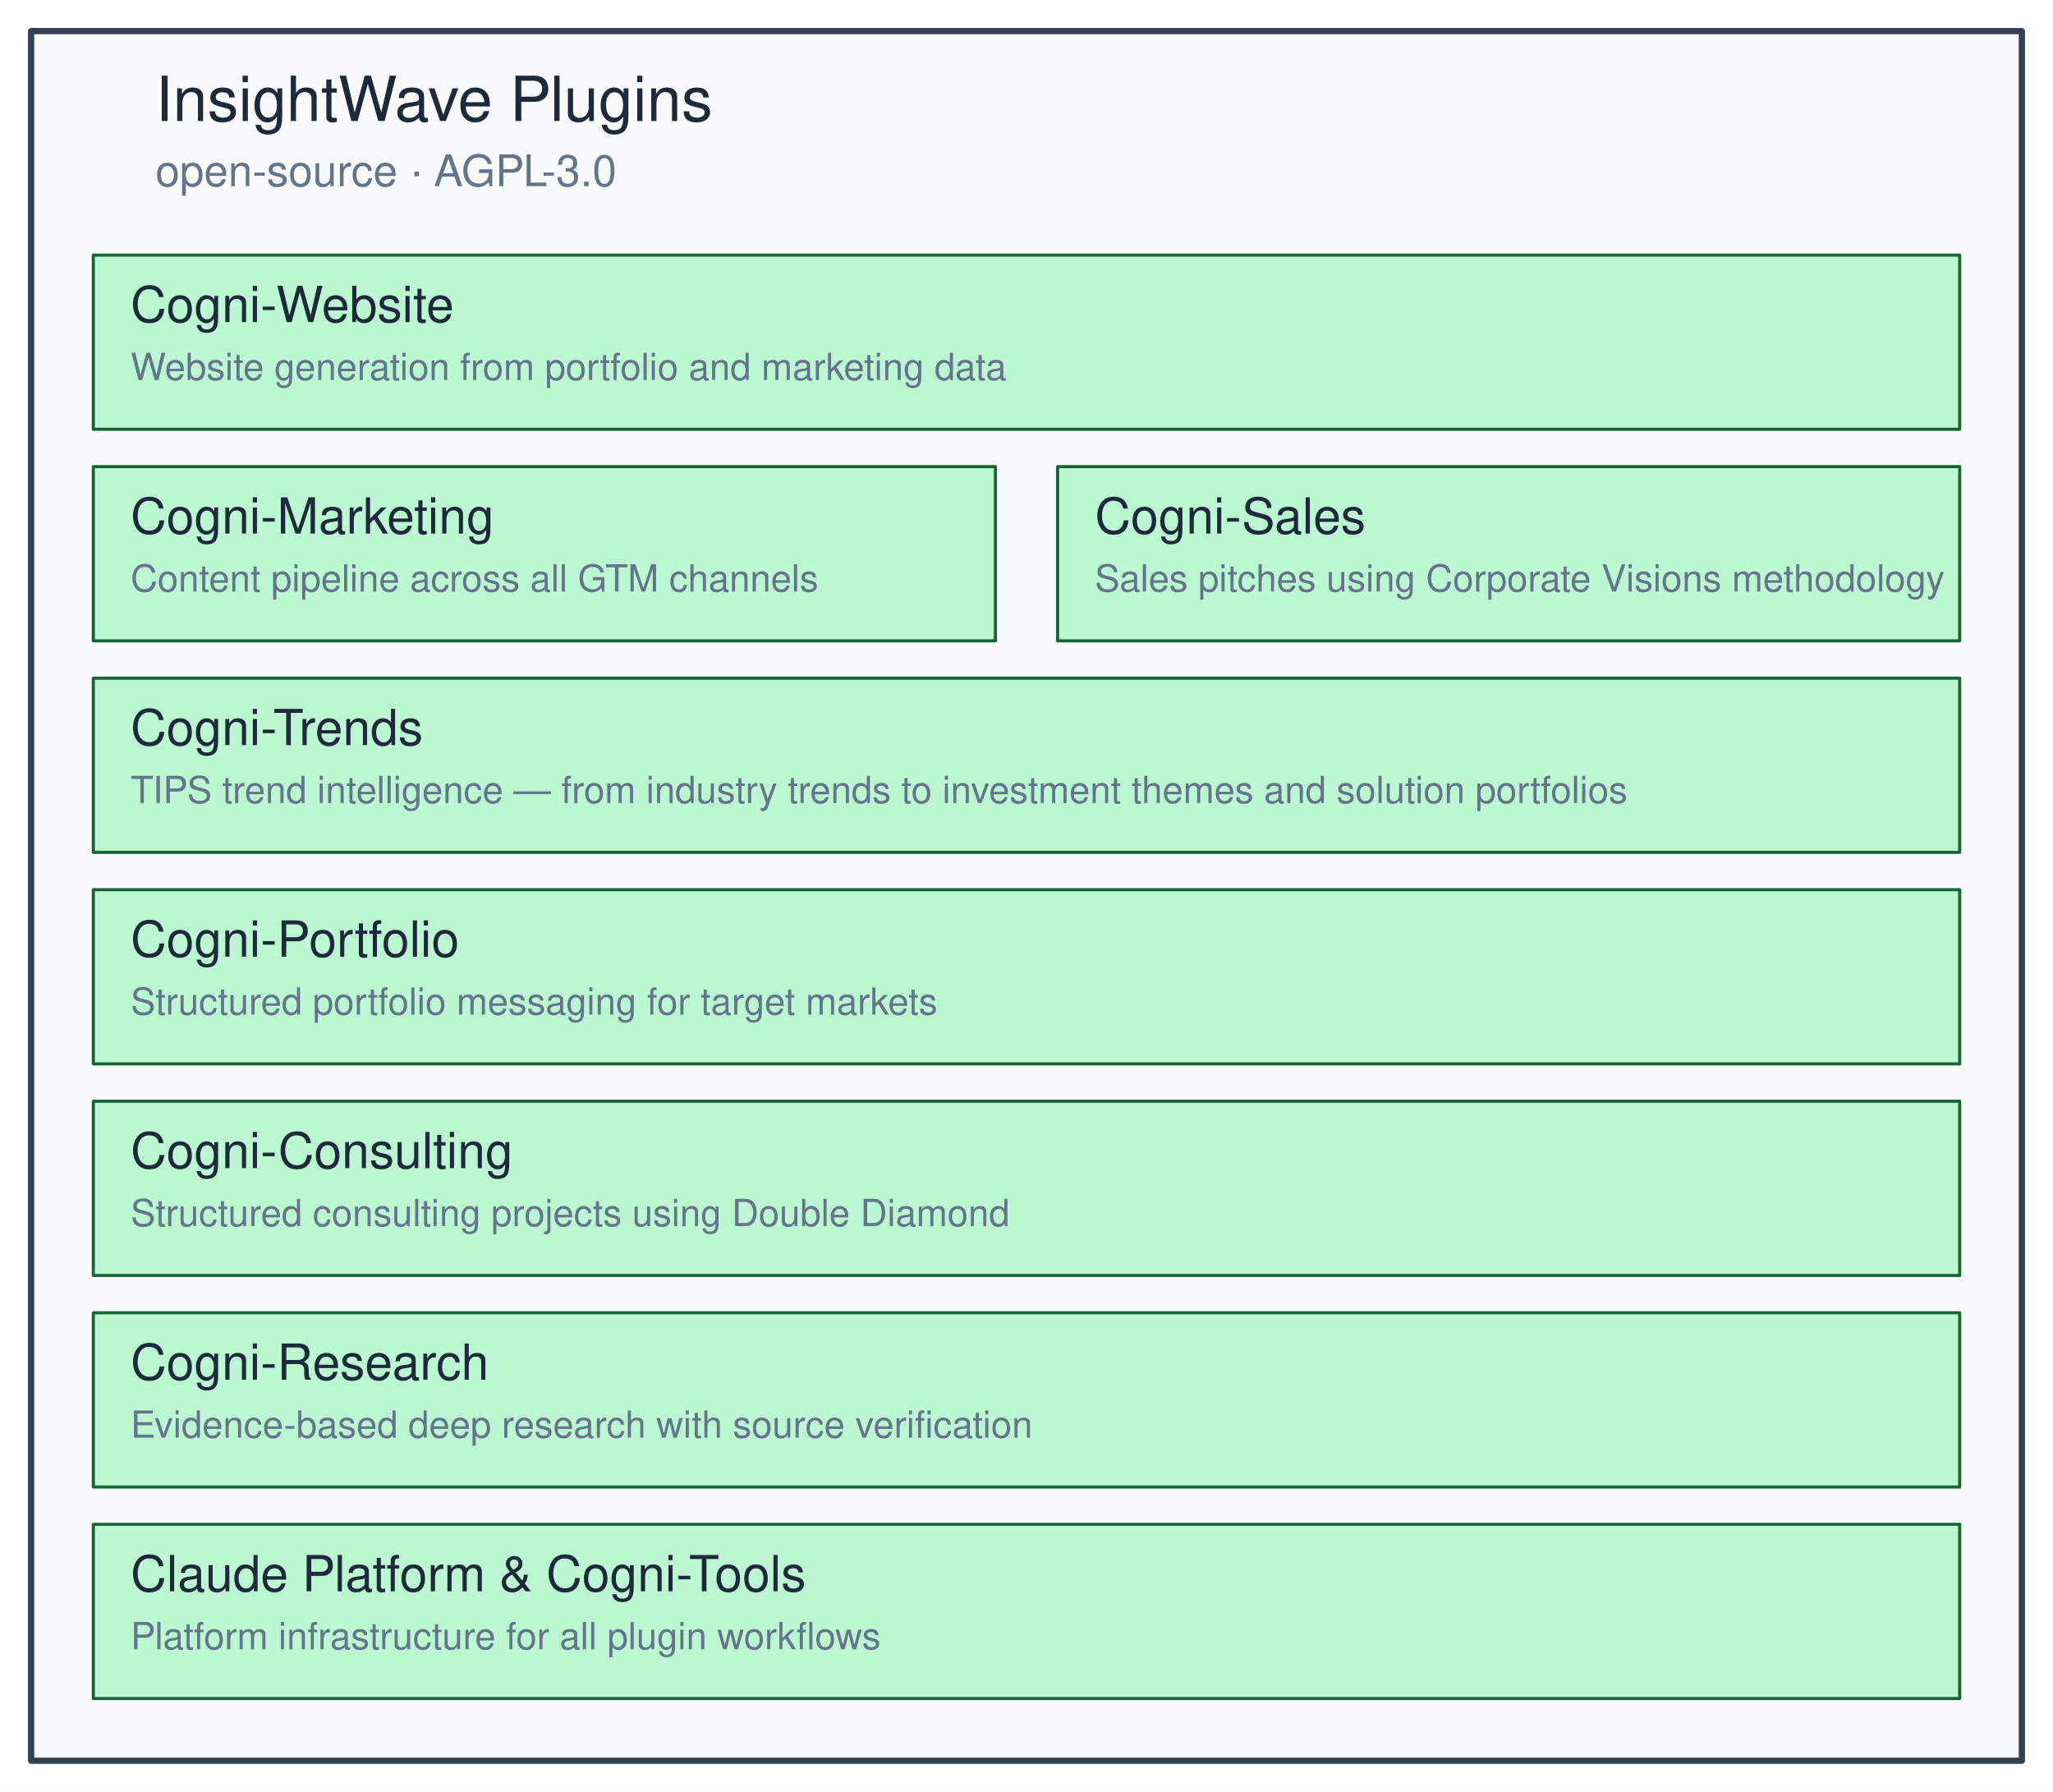
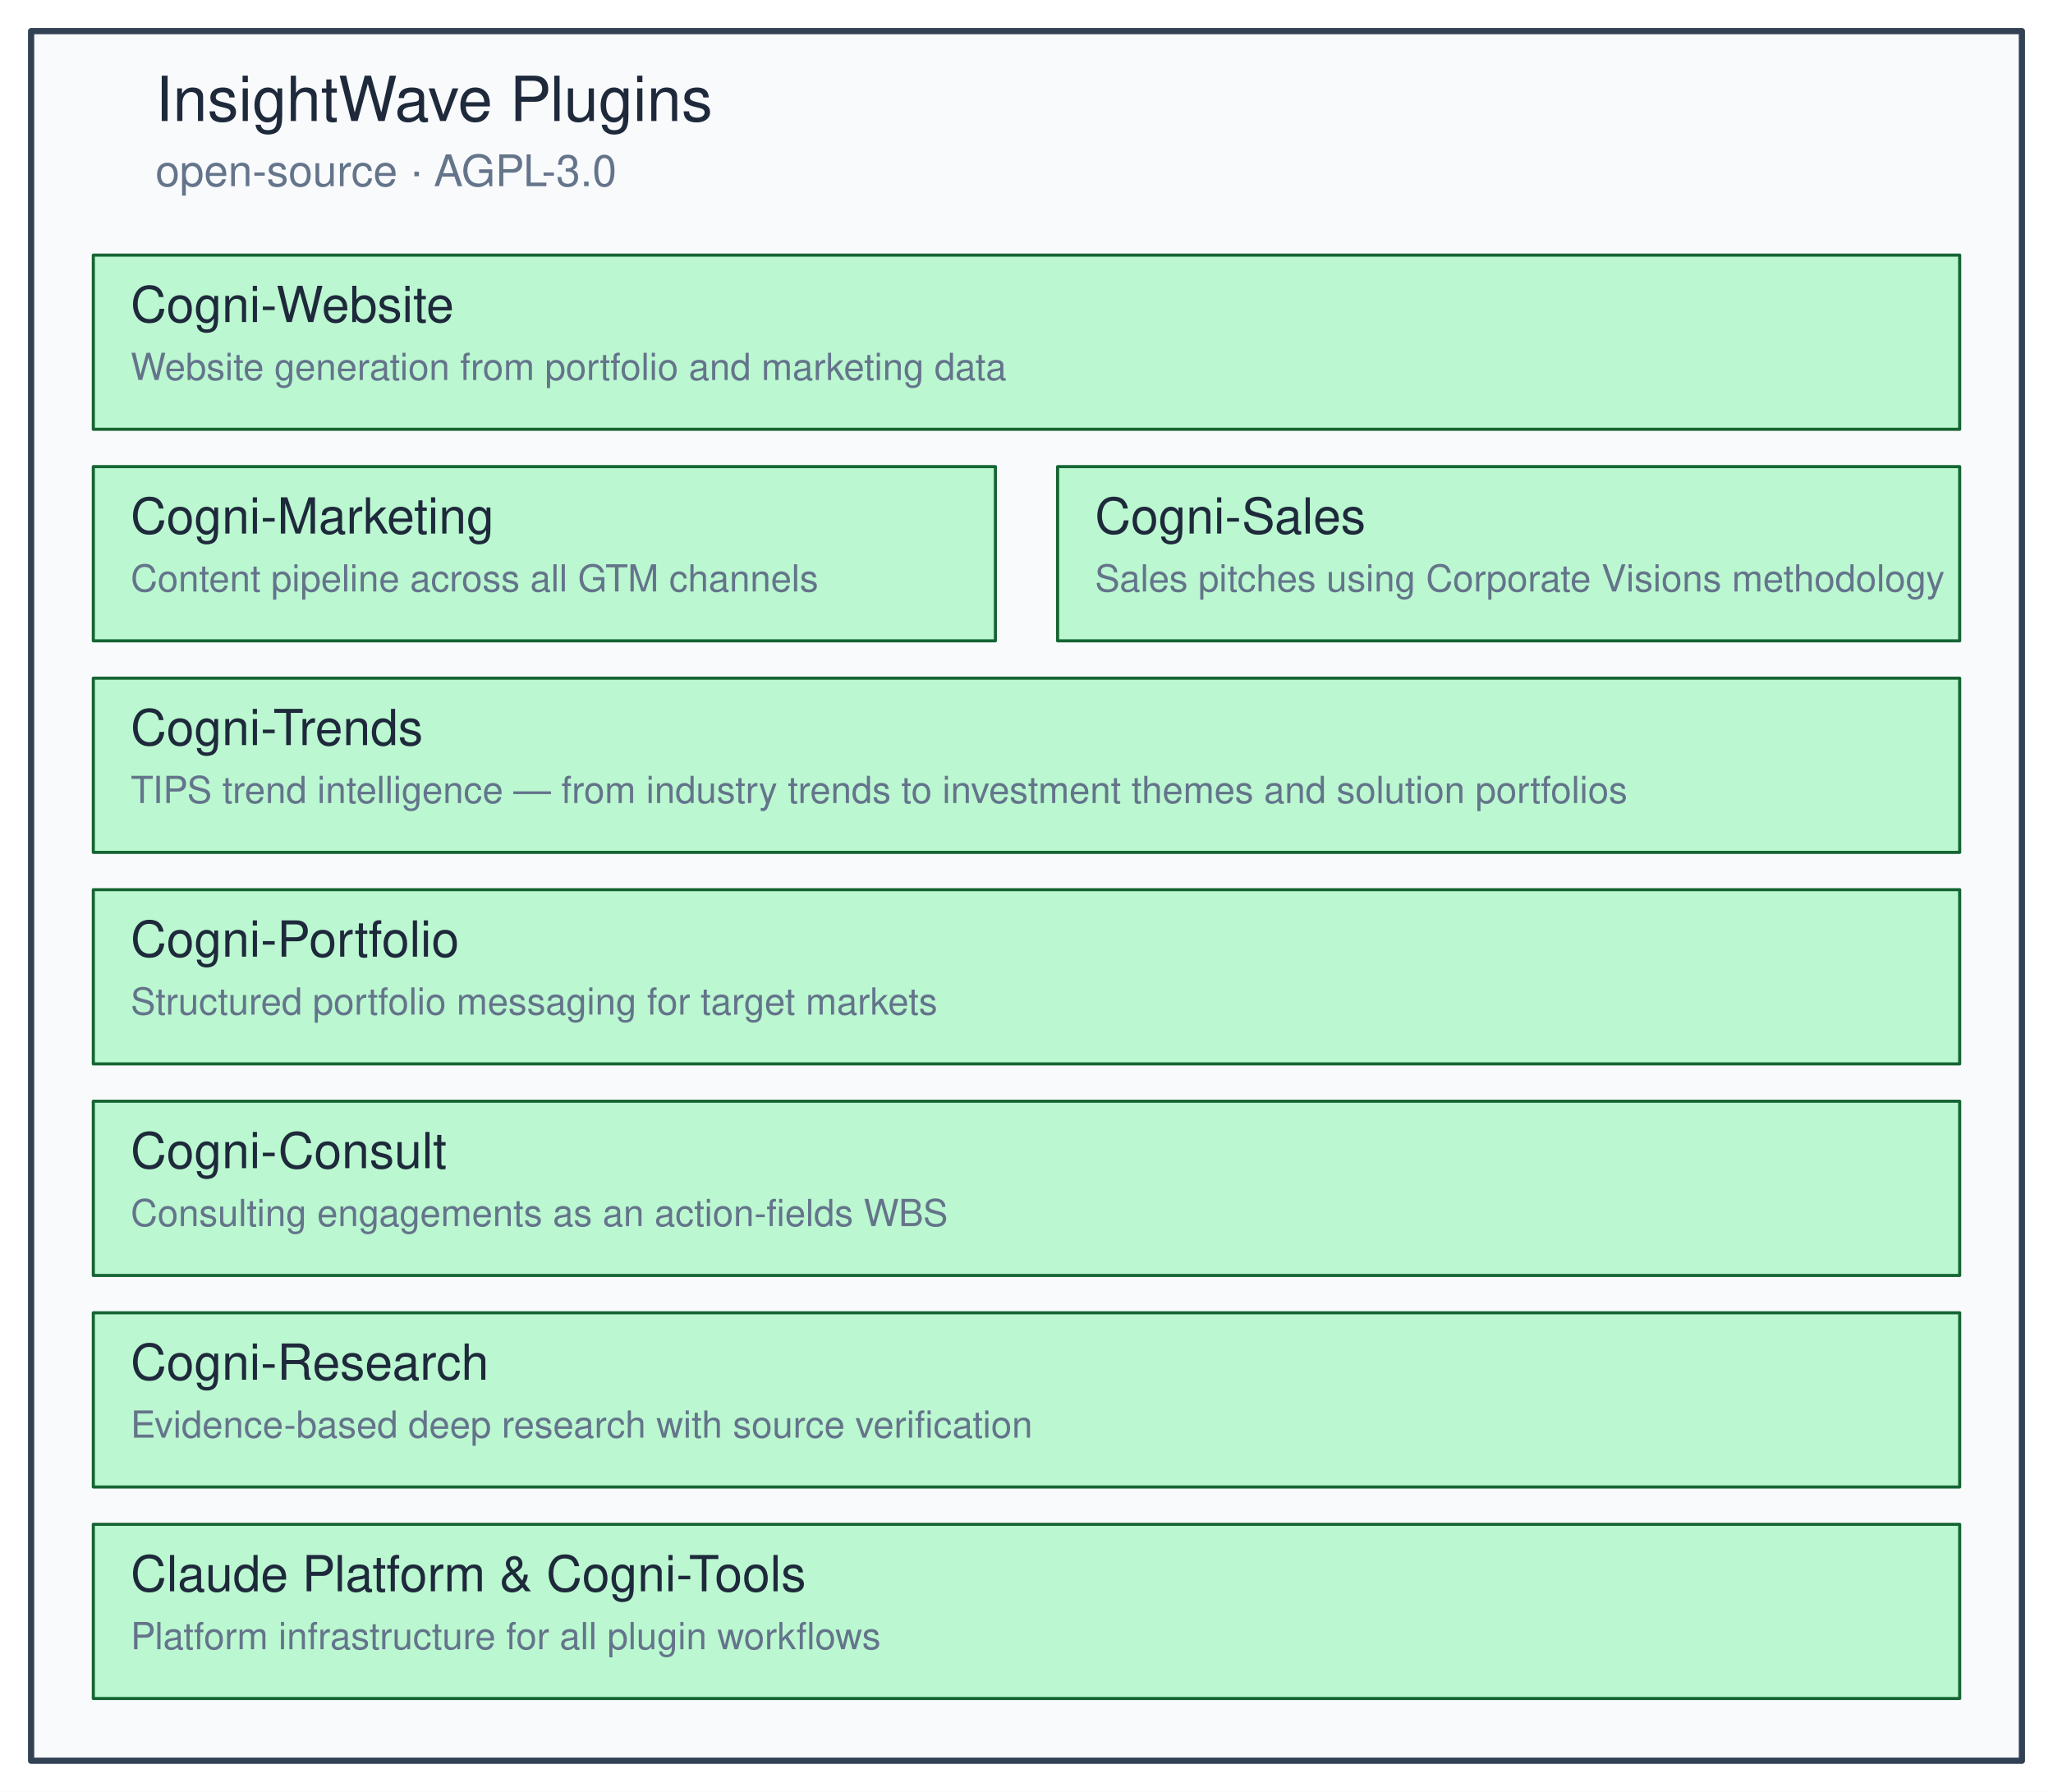
<svg xmlns="http://www.w3.org/2000/svg" version="1.1" viewBox="0 0 660 576" width="1320" height="1152">
  <defs>
    <style class="style-fonts">
      </style>
  </defs>
  <rect x="0" y="0" width="660" height="576" fill="#ffffff" />
  <g stroke-linecap="round" transform="translate(10 10) rotate(0 320 278)">
    <path d="M0 0 L640 0 L640 556 L0 556" stroke="none" stroke-width="0" fill="#f8fafc" />
    <path d="M0 0 C179.33 0, 358.66 0, 640 0 M0 0 C225.58 0, 451.16 0, 640 0 M640 0 C640 206.53, 640 413.06, 640 556 M640 0 C640 219, 640 438, 640 556 M640 556 C410.03 556, 180.07 556, 0 556 M640 556 C446.58 556, 253.16 556, 0 556 M0 556 C0 340.94, 0 125.89, 0 0 M0 556 C0 397.12, 0 238.23, 0 0" stroke="#334155" stroke-width="2" fill="none" />
  </g>
  <g transform="translate(50 22) rotate(0 90.23438 11.5)">
    <text x="0" y="16.9" font-family="Helvetica, Segoe UI Emoji" font-size="20px" fill="#1e293b" text-anchor="start" style="white-space: pre;" direction="ltr" dominant-baseline="alphabetic">InsightWave Plugins</text>
  </g>
  <g transform="translate(50 48) rotate(0 75.48584 8.05)">
    <text x="0" y="11.83" font-family="Helvetica, Segoe UI Emoji" font-size="14px" fill="#64748b" text-anchor="start" style="white-space: pre;" direction="ltr" dominant-baseline="alphabetic">open-source · AGPL-3.0</text>
  </g>
  <g stroke-linecap="round" transform="translate(30 82) rotate(0 300 28)">
    <path d="M0 0 L600 0 L600 56 L0 56" stroke="none" stroke-width="0" fill="#bbf7d0" />
    <path d="M0 0 C225.27 0, 450.54 0, 600 0 M0 0 C128.42 0, 256.84 0, 600 0 M600 0 C600 21.04, 600 42.08, 600 56 M600 0 C600 13.14, 600 26.28, 600 56 M600 56 C370.29 56, 140.59 56, 0 56 M600 56 C411.98 56, 223.95 56, 0 56 M0 56 C0 44.58, 0 33.16, 0 0 M0 56 C0 35.55, 0 15.09, 0 0" stroke="#166534" stroke-width="1" fill="none" />
  </g>
  <g transform="translate(42 90) rotate(0 52.32422 9.2)">
    <text x="0" y="13.52" font-family="Helvetica, Segoe UI Emoji" font-size="16px" fill="#1e293b" text-anchor="start" style="white-space: pre;" direction="ltr" dominant-baseline="alphabetic">Cogni-Website</text>
  </g>
  <g transform="translate(42 112) rotate(0 141.3047 6.9)">
    <text x="0" y="10.14" font-family="Helvetica, Segoe UI Emoji" font-size="12px" fill="#64748b" text-anchor="start" style="white-space: pre;" direction="ltr" dominant-baseline="alphabetic">Website generation from portfolio and marketing data</text>
  </g>
  <g stroke-linecap="round" transform="translate(30 150) rotate(0 145 28)">
    <path d="M0 0 L290 0 L290 56 L0 56" stroke="none" stroke-width="0" fill="#bbf7d0" />
    <path d="M0 0 C66.51 0, 133.03 0, 290 0 M0 0 C104.94 0, 209.88 0, 290 0 M290 0 C290 22.03, 290 44.06, 290 56 M290 0 C290 13.63, 290 27.27, 290 56 M290 56 C179.79 56, 69.58 56, 0 56 M290 56 C175.71 56, 61.41 56, 0 56 M0 56 C0 39.24, 0 22.47, 0 0 M0 56 C0 42.94, 0 29.87, 0 0" stroke="#166534" stroke-width="1" fill="none" />
  </g>
  <g transform="translate(42 158) rotate(0 58.69141 9.2)">
    <text x="0" y="13.52" font-family="Helvetica, Segoe UI Emoji" font-size="16px" fill="#1e293b" text-anchor="start" style="white-space: pre;" direction="ltr" dominant-baseline="alphabetic">Cogni-Marketing</text>
  </g>
  <g transform="translate(42 180) rotate(0 111.0557 6.9)">
    <text x="0" y="10.14" font-family="Helvetica, Segoe UI Emoji" font-size="12px" fill="#64748b" text-anchor="start" style="white-space: pre;" direction="ltr" dominant-baseline="alphabetic">Content pipeline across all GTM channels</text>
  </g>
  <g stroke-linecap="round" transform="translate(340 150) rotate(0 145 28)">
    <path d="M0 0 L290 0 L290 56 L0 56" stroke="none" stroke-width="0" fill="#bbf7d0" />
    <path d="M0 0 C84.33 0, 168.66 0, 290 0 M0 0 C77.71 0, 155.42 0, 290 0 M290 0 C290 19.2, 290 38.4, 290 56 M290 0 C290 20.94, 290 41.89, 290 56 M290 56 C207.18 56, 124.35 56, 0 56 M290 56 C190.44 56, 90.88 56, 0 56 M0 56 C0 42.02, 0 28.04, 0 0 M0 56 C0 37.01, 0 18.01, 0 0" stroke="#166534" stroke-width="1" fill="none" />
  </g>
  <g transform="translate(352 158) rotate(0 43.57812 9.2)">
    <text x="0" y="13.52" font-family="Helvetica, Segoe UI Emoji" font-size="16px" fill="#1e293b" text-anchor="start" style="white-space: pre;" direction="ltr" dominant-baseline="alphabetic">Cogni-Sales</text>
  </g>
  <g transform="translate(352 180) rotate(0 136.9717 6.9)">
    <text x="0" y="10.14" font-family="Helvetica, Segoe UI Emoji" font-size="12px" fill="#64748b" text-anchor="start" style="white-space: pre;" direction="ltr" dominant-baseline="alphabetic">Sales pitches using Corporate Visions methodology</text>
  </g>
  <g stroke-linecap="round" transform="translate(30 218) rotate(0 300 28)">
    <path d="M0 0 L600 0 L600 56 L0 56" stroke="none" stroke-width="0" fill="#bbf7d0" />
    <path d="M0 0 C135.28 0, 270.55 0, 600 0 M0 0 C153.36 0, 306.72 0, 600 0 M600 0 C600 17.75, 600 35.5, 600 56 M600 0 C600 18.09, 600 36.19, 600 56 M600 56 C405.96 56, 211.92 56, 0 56 M600 56 C428.25 56, 256.51 56, 0 56 M0 56 C0 39.73, 0 23.46, 0 0 M0 56 C0 38.82, 0 21.63, 0 0" stroke="#166534" stroke-width="1" fill="none" />
  </g>
  <g transform="translate(42 226) rotate(0 48.17188 9.2)">
    <text x="0" y="13.52" font-family="Helvetica, Segoe UI Emoji" font-size="16px" fill="#1e293b" text-anchor="start" style="white-space: pre;" direction="ltr" dominant-baseline="alphabetic">Cogni-Trends</text>
  </g>
  <g transform="translate(42 248) rotate(0 241.4502 6.9)">
    <text x="0" y="10.14" font-family="Helvetica, Segoe UI Emoji" font-size="12px" fill="#64748b" text-anchor="start" style="white-space: pre;" direction="ltr" dominant-baseline="alphabetic">TIPS trend intelligence — from industry trends to investment themes and solution portfolios</text>
  </g>
  <g stroke-linecap="round" transform="translate(30 286) rotate(0 300 28)">
    <path d="M0 0 L600 0 L600 56 L0 56" stroke="none" stroke-width="0" fill="#bbf7d0" />
    <path d="M0 0 C163.02 0, 326.03 0, 600 0 M0 0 C158.91 0, 317.82 0, 600 0 M600 0 C600 20.55, 600 41.11, 600 56 M600 0 C600 11.22, 600 22.44, 600 56 M600 56 C465.78 56, 331.57 56, 0 56 M600 56 C373.98 56, 147.97 56, 0 56 M0 56 C0 43.27, 0 30.54, 0 0 M0 56 C0 35.04, 0 14.08, 0 0" stroke="#166534" stroke-width="1" fill="none" />
  </g>
  <g transform="translate(42 294) rotate(0 52.91406 9.2)">
    <text x="0" y="13.52" font-family="Helvetica, Segoe UI Emoji" font-size="16px" fill="#1e293b" text-anchor="start" style="white-space: pre;" direction="ltr" dominant-baseline="alphabetic">Cogni-Portfolio</text>
  </g>
  <g transform="translate(42 316) rotate(0 130.0576 6.9)">
    <text x="0" y="10.14" font-family="Helvetica, Segoe UI Emoji" font-size="12px" fill="#64748b" text-anchor="start" style="white-space: pre;" direction="ltr" dominant-baseline="alphabetic">Structured portfolio messaging for target markets</text>
  </g>
  <g stroke-linecap="round" transform="translate(30 354) rotate(0 300 28)">
    <path d="M0 0 L600 0 L600 56 L0 56" stroke="none" stroke-width="0" fill="#bbf7d0" />
    <path d="M0 0 C184.86 0, 369.72 0, 600 0 M0 0 C176.04 0, 352.09 0, 600 0 M600 0 C600 15.07, 600 30.14, 600 56 M600 0 C600 14.47, 600 28.94, 600 56 M600 56 C451.56 56, 303.12 56, 0 56 M600 56 C464.28 56, 328.56 56, 0 56 M0 56 C0 33.99, 0 11.98, 0 0 M0 56 C0 42.99, 0 29.98, 0 0" stroke="#166534" stroke-width="1" fill="none" />
  </g>
  <g transform="translate(42 362) rotate(0 61.36719 9.2)">
-     <text x="0" y="13.52" font-family="Helvetica, Segoe UI Emoji" font-size="16px" fill="#1e293b" text-anchor="start" style="white-space: pre;" direction="ltr" dominant-baseline="alphabetic">Cogni-Consulting</text>
+     <text x="0" y="13.52" font-family="Helvetica, Segoe UI Emoji" font-size="16px" fill="#1e293b" text-anchor="start" style="white-space: pre;" direction="ltr" dominant-baseline="alphabetic">Cogni-Consult</text>
  </g>
  <g transform="translate(42 384) rotate(0 141.4102 6.9)">
-     <text x="0" y="10.14" font-family="Helvetica, Segoe UI Emoji" font-size="12px" fill="#64748b" text-anchor="start" style="white-space: pre;" direction="ltr" dominant-baseline="alphabetic">Structured consulting projects using Double Diamond</text>
+     <text x="0" y="10.14" font-family="Helvetica, Segoe UI Emoji" font-size="12px" fill="#64748b" text-anchor="start" style="white-space: pre;" direction="ltr" dominant-baseline="alphabetic">Consulting engagements as an action-fields WBS</text>
  </g>
  <g stroke-linecap="round" transform="translate(30 422) rotate(0 300 28)">
    <path d="M0 0 L600 0 L600 56 L0 56" stroke="none" stroke-width="0" fill="#bbf7d0" />
    <path d="M0 0 C236.33 0, 472.66 0, 600 0 M0 0 C215.59 0, 431.18 0, 600 0 M600 0 C600 16.92, 600 33.85, 600 56 M600 0 C600 21.66, 600 43.32, 600 56 M600 56 C428.54 56, 257.09 56, 0 56 M600 56 C450.6 56, 301.2 56, 0 56 M0 56 C0 38.29, 0 20.58, 0 0 M0 56 C0 38.53, 0 21.06, 0 0" stroke="#166534" stroke-width="1" fill="none" />
  </g>
  <g transform="translate(42 430) rotate(0 57.80469 9.2)">
    <text x="0" y="13.52" font-family="Helvetica, Segoe UI Emoji" font-size="16px" fill="#1e293b" text-anchor="start" style="white-space: pre;" direction="ltr" dominant-baseline="alphabetic">Cogni-Research</text>
  </g>
  <g transform="translate(42 452) rotate(0 145.4121 6.9)">
    <text x="0" y="10.14" font-family="Helvetica, Segoe UI Emoji" font-size="12px" fill="#64748b" text-anchor="start" style="white-space: pre;" direction="ltr" dominant-baseline="alphabetic">Evidence-based deep research with source verification</text>
  </g>
  <g stroke-linecap="round" transform="translate(30 490) rotate(0 300 28)">
    <path d="M0 0 L600 0 L600 56 L0 56" stroke="none" stroke-width="0" fill="#bbf7d0" />
    <path d="M0 0 C140.79 0, 281.59 0, 600 0 M0 0 C229.71 0, 459.41 0, 600 0 M600 0 C600 17.55, 600 35.1, 600 56 M600 0 C600 11.42, 600 22.84, 600 56 M600 56 C380.85 56, 161.7 56, 0 56 M600 56 C436.82 56, 273.64 56, 0 56 M0 56 C0 44.03, 0 32.06, 0 0 M0 56 C0 43.27, 0 30.53, 0 0" stroke="#166534" stroke-width="1" fill="none" />
  </g>
  <g transform="translate(42 498) rotate(0 109.3828 9.2)">
    <text x="0" y="13.52" font-family="Helvetica, Segoe UI Emoji" font-size="16px" fill="#1e293b" text-anchor="start" style="white-space: pre;" direction="ltr" dominant-baseline="alphabetic">Claude Platform &amp; Cogni-Tools</text>
  </g>
  <g transform="translate(42 520) rotate(0 121.043 6.9)">
    <text x="0" y="10.14" font-family="Helvetica, Segoe UI Emoji" font-size="12px" fill="#64748b" text-anchor="start" style="white-space: pre;" direction="ltr" dominant-baseline="alphabetic">Platform infrastructure for all plugin workflows</text>
  </g>
</svg>
